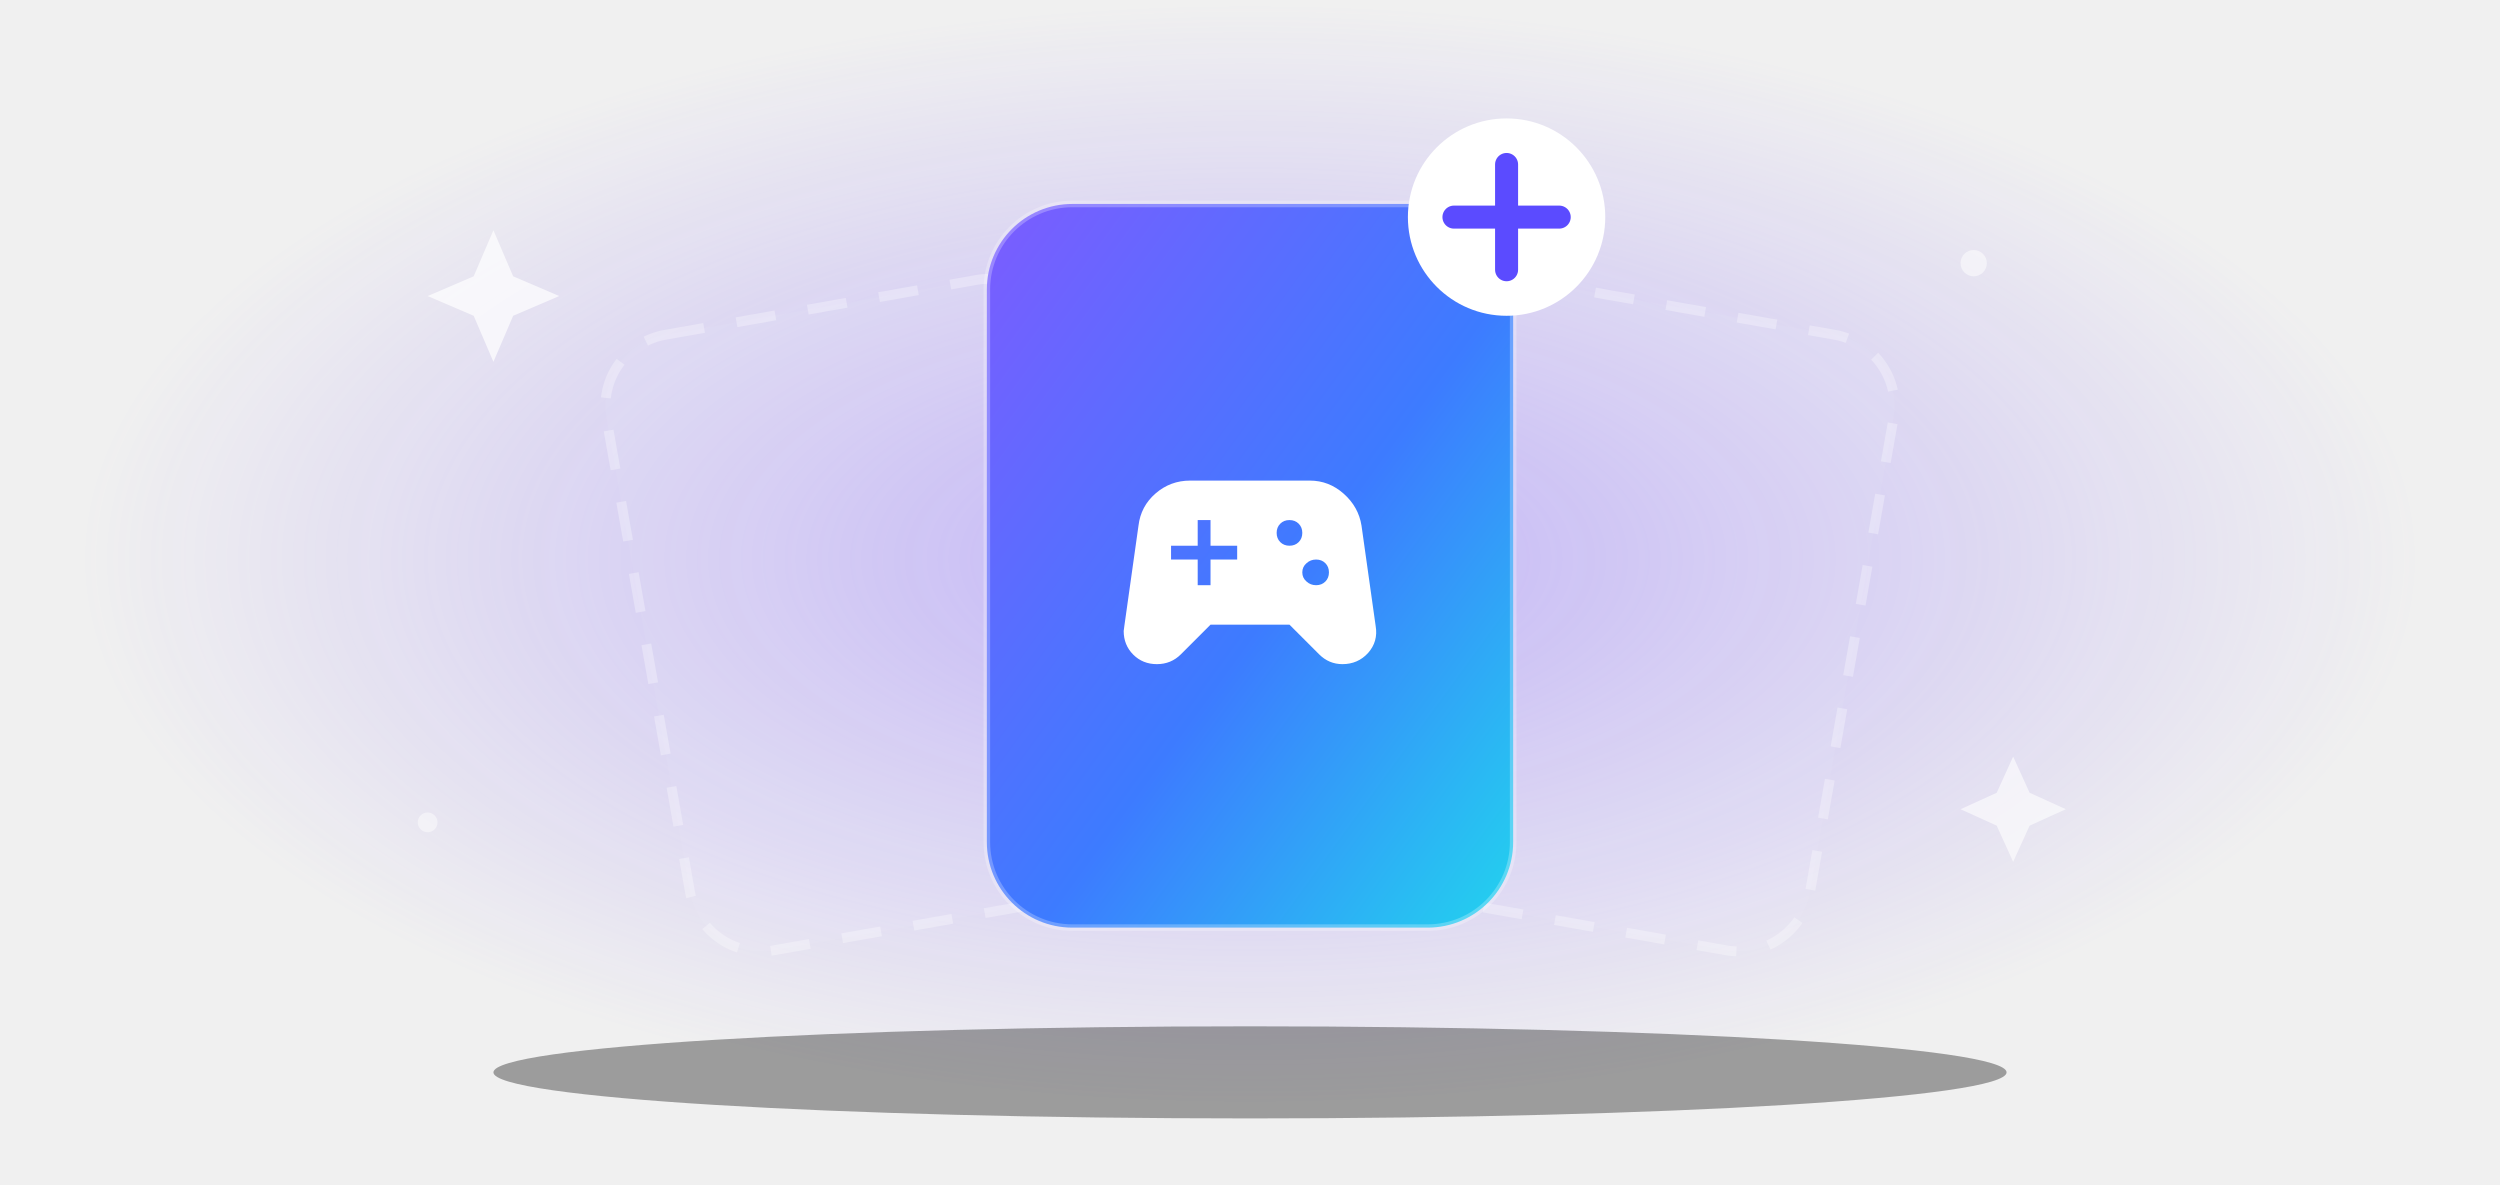
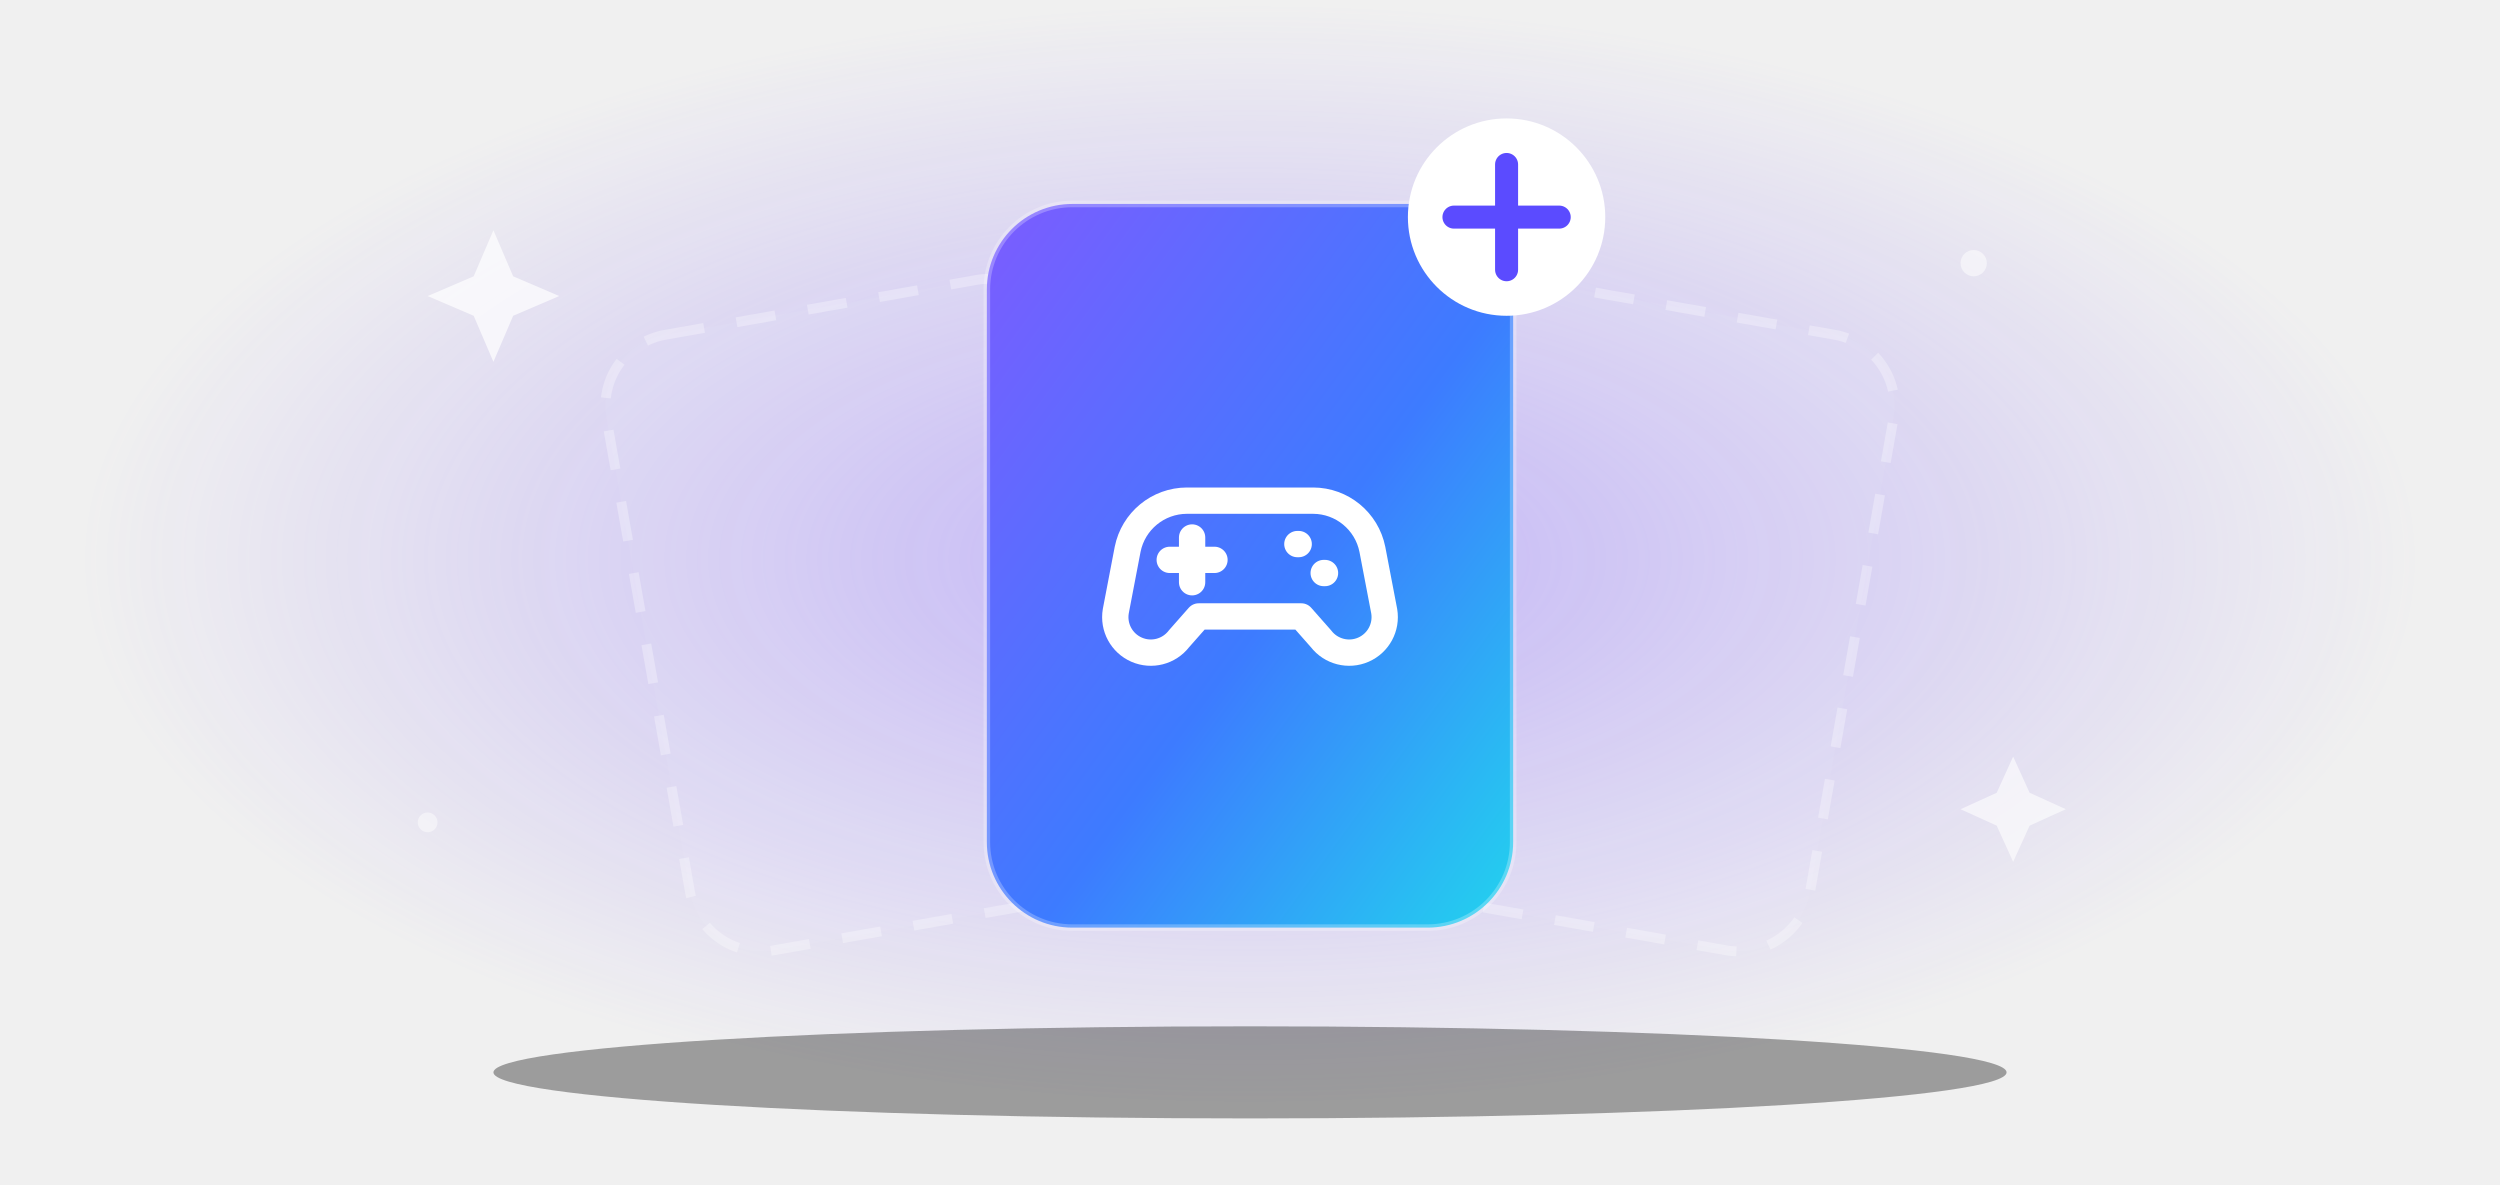
<svg xmlns="http://www.w3.org/2000/svg" viewBox="0 0 760 360" width="760" height="360">
  <defs>
    <radialGradient id="g">
      <stop offset="0" stop-color="#7C5CFF" stop-opacity=".42" />
      <stop offset="1" stop-color="#7C5CFF" stop-opacity="0" />
    </radialGradient>
    <linearGradient id="c" x1="0" y1="0" x2="1" y2="1">
      <stop offset="0" stop-color="#7C5CFF" />
      <stop offset=".55" stop-color="#3D7BFF" />
      <stop offset="1" stop-color="#22D3EE" />
    </linearGradient>
  </defs>
  <ellipse cx="380" cy="170" rx="360" ry="170" fill="url(#g)" />
  <ellipse cx="380" cy="326" rx="230" ry="14" fill="#000" opacity=".35" />
  <g fill="#fff" fill-opacity=".04" stroke="#fff" stroke-opacity=".3" stroke-width="3" stroke-dasharray="12 10">
    <rect x="196" y="92" width="140" height="190" rx="22" transform="rotate(-10 266 187)" />
    <rect x="424" y="92" width="140" height="190" rx="22" transform="rotate(10 494 187)" />
  </g>
  <rect x="300" y="62" width="160" height="220" rx="26" fill="url(#c)" />
  <rect x="300" y="62" width="160" height="220" rx="26" fill="none" stroke="#fff" stroke-opacity=".25" stroke-width="2" />
-   <path transform="translate(332 222) scale(.1)" fill="#fff" d="M652 -452Q664 -441 681 -441Q698 -441 709 -452Q720 -463 720 -480Q720 -497 709 -508Q698 -519 681 -519Q664 -519 652 -508Q639 -497 639 -480Q639 -463 652 -452ZM572 -572Q583 -561 600 -561Q617 -561 628 -572Q639 -583 639 -600Q639 -617 628 -628Q617 -639 600 -639Q583 -639 572 -628Q561 -617 561 -600Q561 -583 572 -572ZM441 -519V-561H360V-639H321V-561H240V-519H321V-441H360V-519ZM862 -317Q870 -270 839 -235Q808 -201 761 -201Q720 -201 690 -231L600 -321H360L270 -231Q240 -201 197 -201Q154 -201 125 -230Q96 -259 96 -302Q96 -304 97 -309Q98 -315 98 -317L141 -622Q148 -681 193 -720Q238 -759 298 -759H662Q720 -759 765 -719Q810 -679 819 -622Z" />
+   <path transform="matrix(4 0 0 4 332 125)" fill="none" stroke="#fff" stroke-width="2" stroke-linecap="round" stroke-linejoin="round" d="M7.2 6.8h9.6a4.6 4.6 0 0 1 4.5 3.7l.9 4.7a2.7 2.7 0 0 1-4.8 2.1L15.9 15.6H8.1l-1.5 1.7a2.7 2.7 0 0 1-4.8-2.1l.9-4.7a4.6 4.6 0 0 1 4.5-3.7zM7.6 9.6v3.4M5.9 11.3h3.4M15.6 10.1h.1M17.6 12.3h.1" />
  <circle cx="458" cy="66" r="30" fill="#fff" />
  <path d="M458 50v32M442 66h32" stroke="#5B4BFF" stroke-width="7" stroke-linecap="round" />
  <g fill="#fff">
    <path d="M150 70l6 14 14 6-14 6-6 14-6-14-14-6 14-6z" opacity=".7" />
    <path d="M612 230l5 11 11 5-11 5-5 11-5-11-11-5 11-5z" opacity=".6" />
    <circle cx="600" cy="80" r="4" opacity=".5" />
    <circle cx="130" cy="250" r="3" opacity=".45" />
  </g>
</svg>
